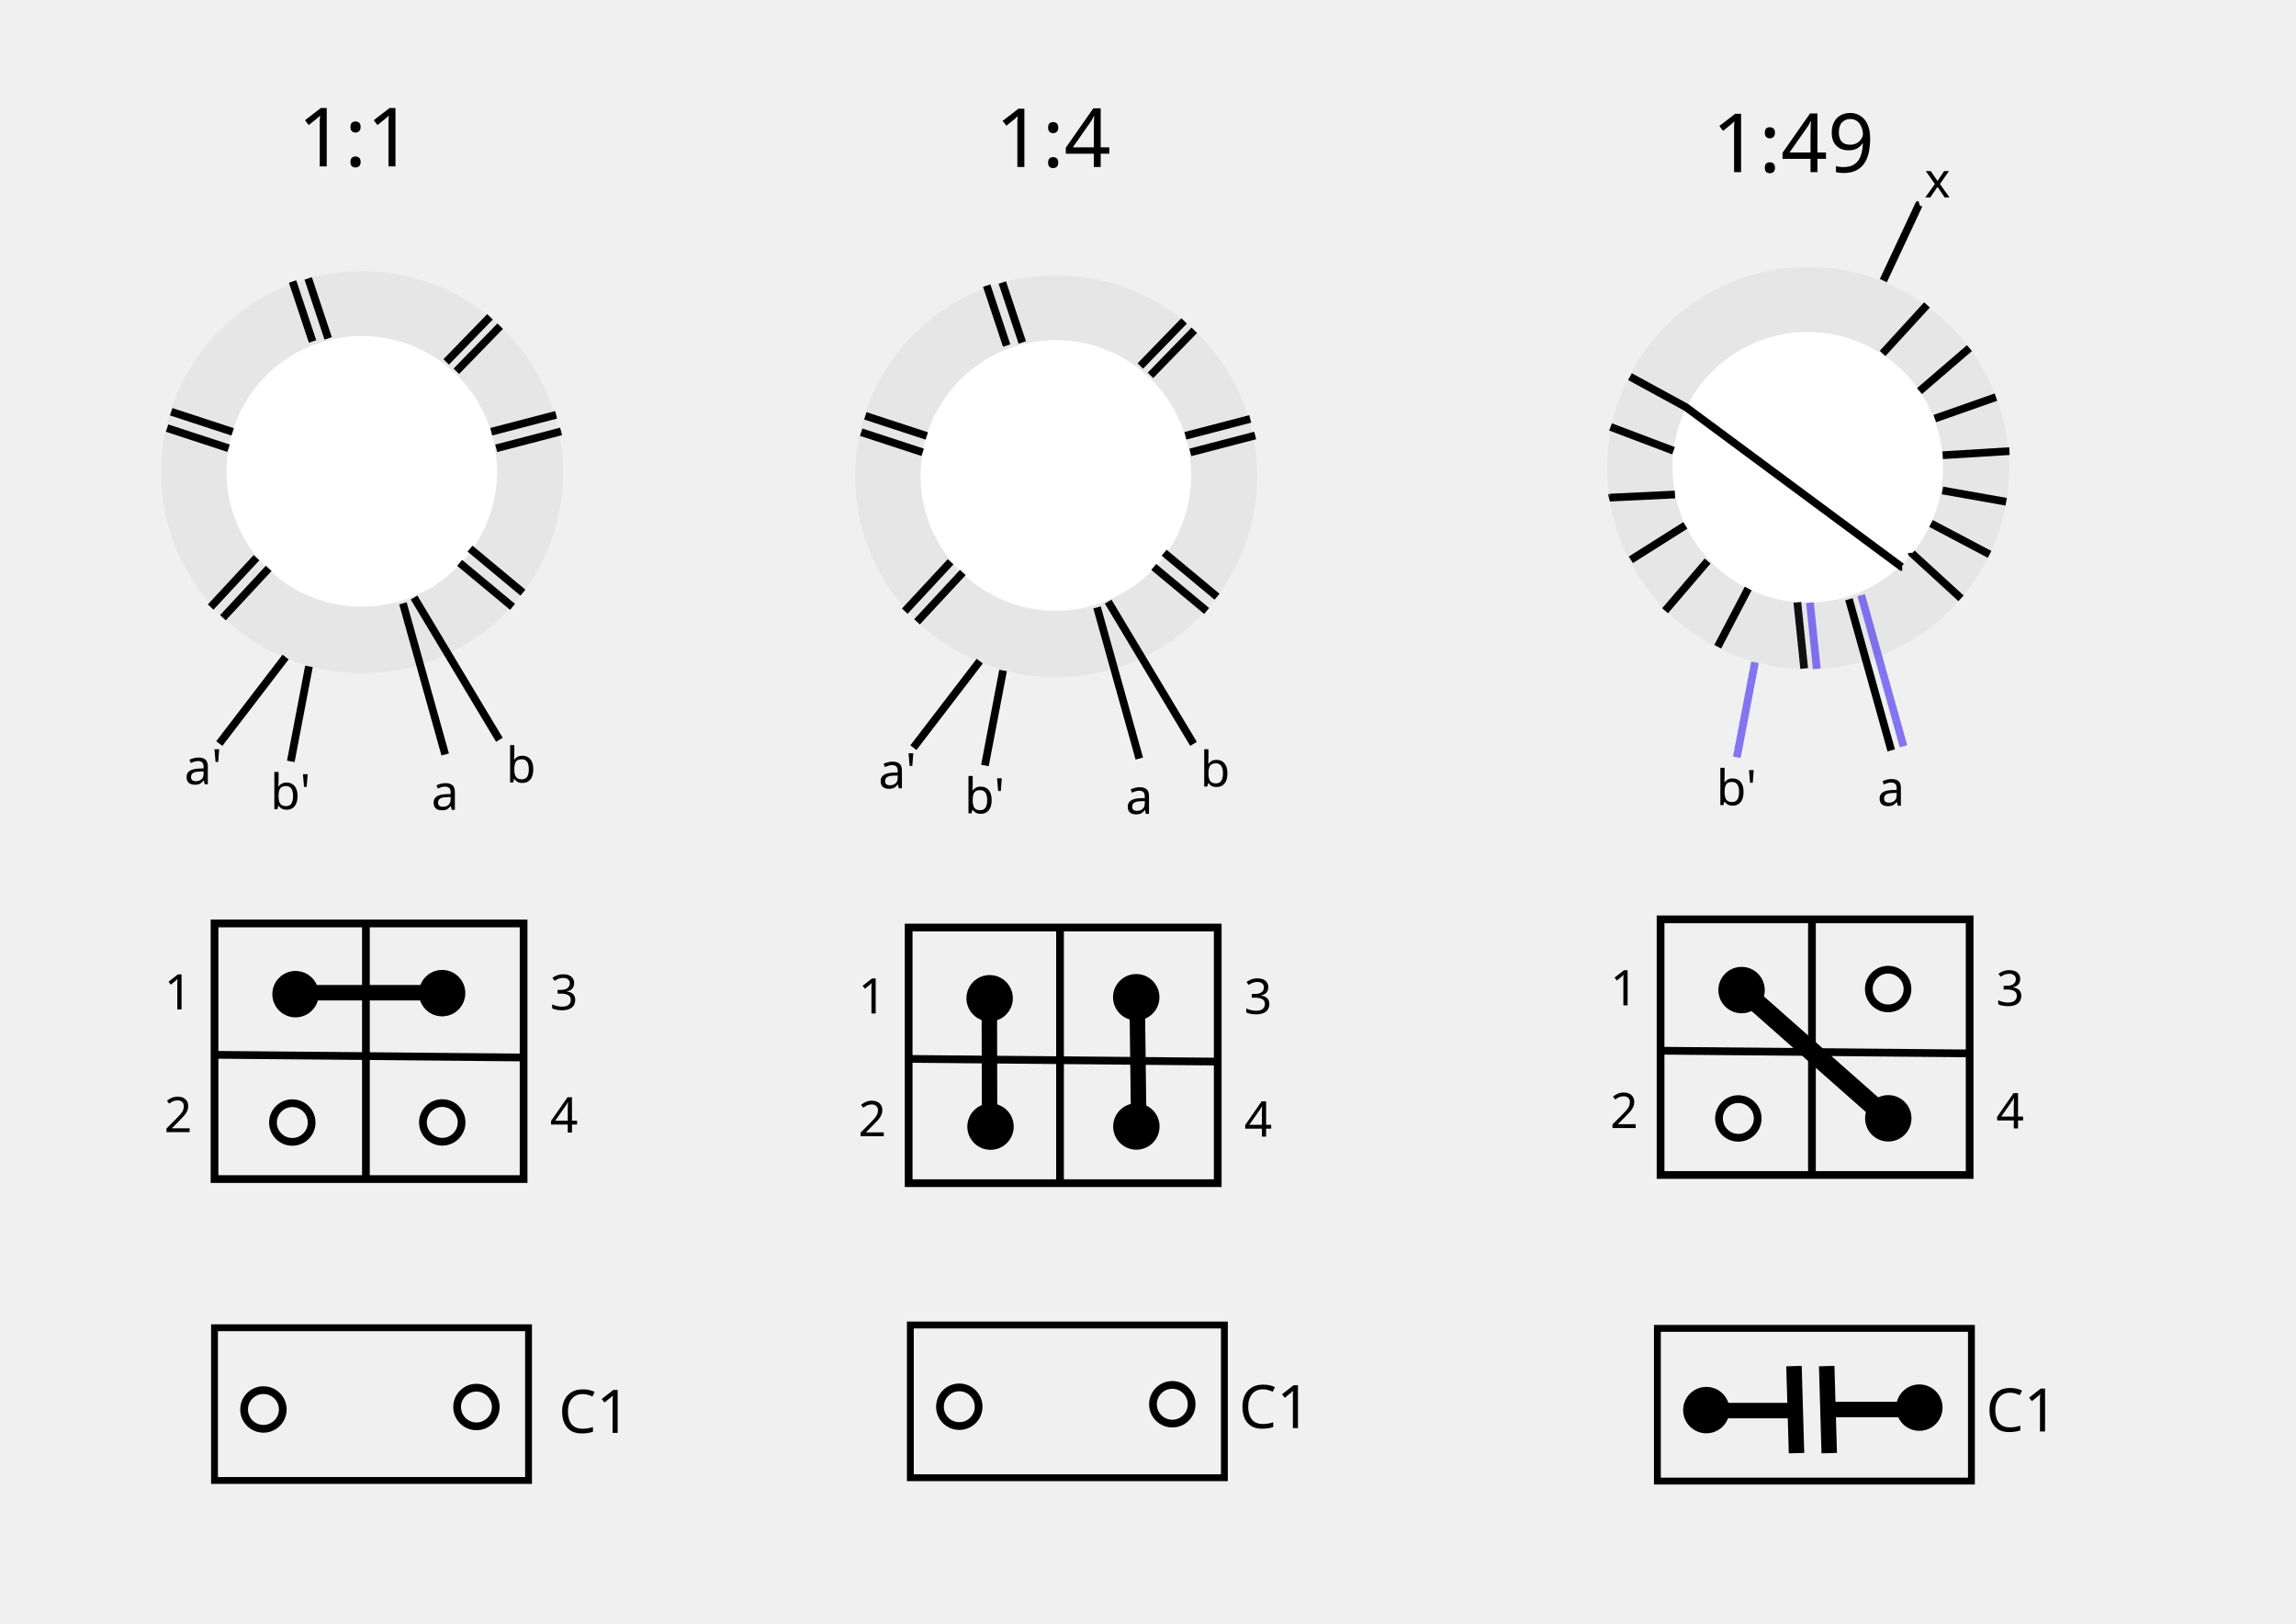
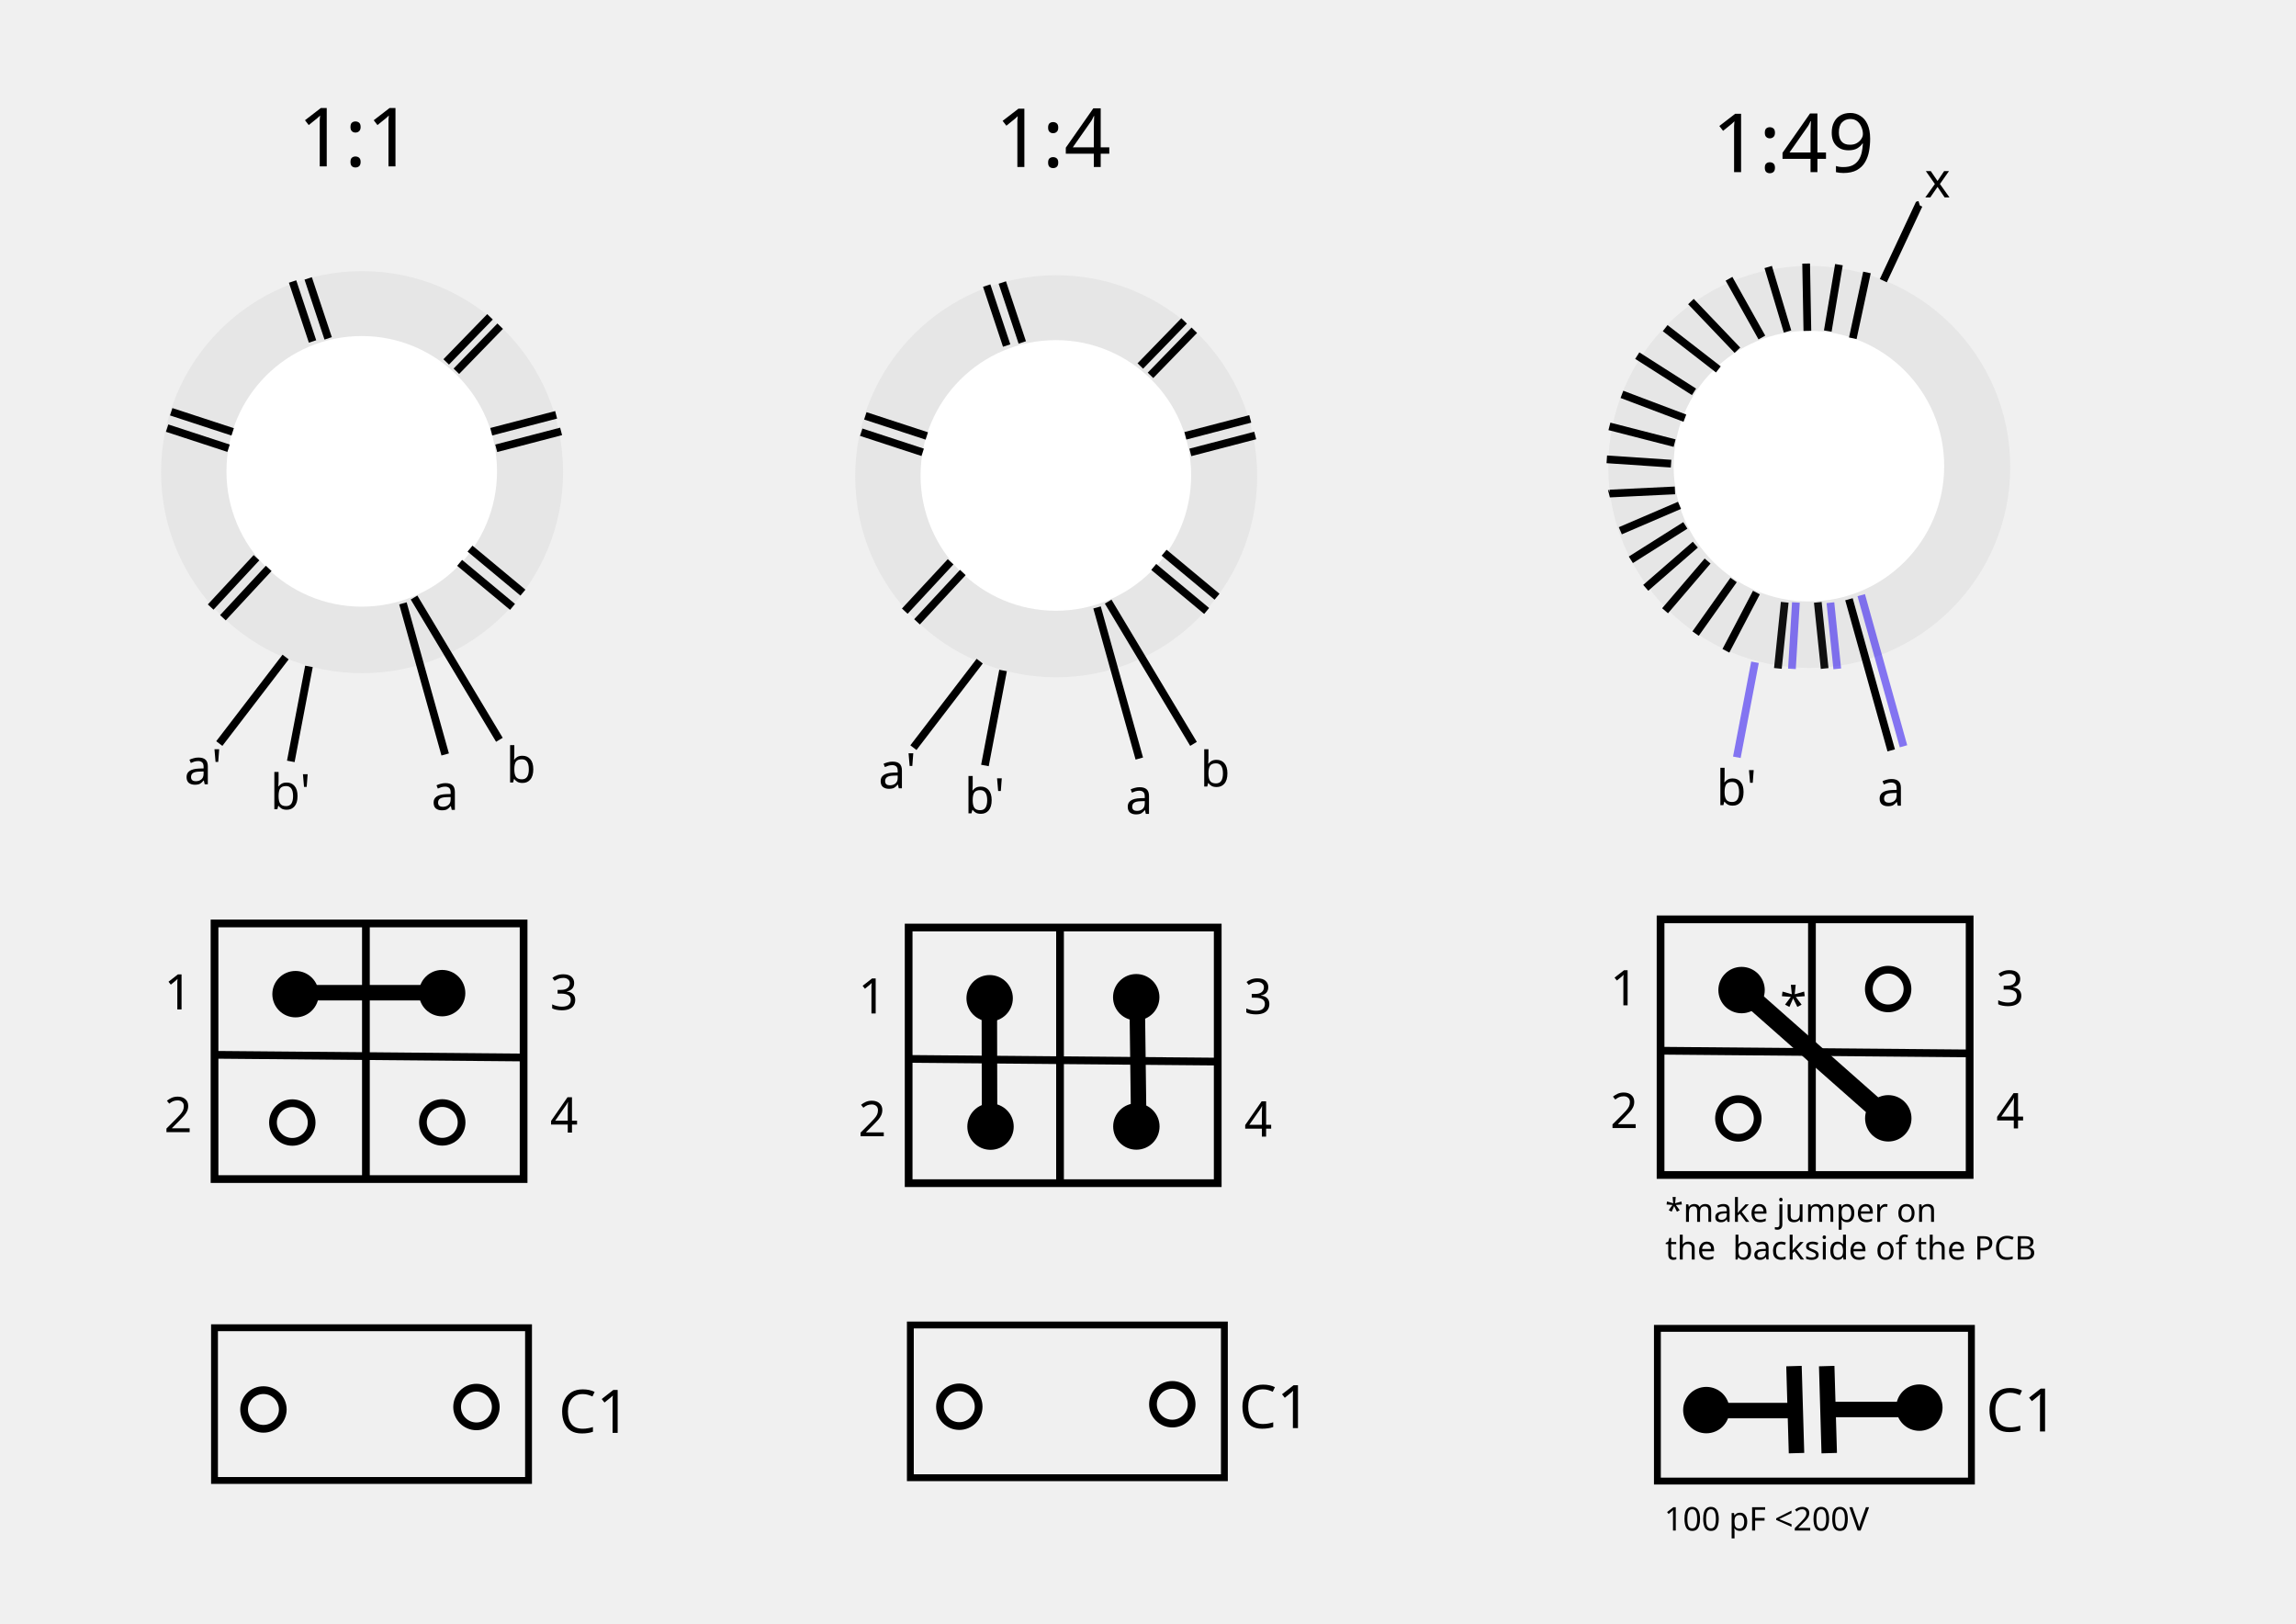
<svg xmlns="http://www.w3.org/2000/svg" width="297mm" height="210mm" viewBox="0 0 297 210" version="1.1" id="svg5">
  <defs id="defs2" />
  <g id="layer1">
    <g id="g416" transform="translate(6.879167,12.17084)">
      <circle style="fill:#e6e6e6;stroke-width:0.239" id="path101" cx="39.957" cy="48.895" r="26" />
      <circle style="fill:#ffffff;stroke-width:0.161" id="path101-3" cx="39.914" cy="48.79" r="17.5" />
    </g>
    <path style="fill:none;stroke:#000000;stroke-width:1;stroke-linecap:butt;stroke-linejoin:miter;stroke-miterlimit:4;stroke-dasharray:none;stroke-opacity:1" d="m 59.455,72.797 6.844,5.693" id="path1386" />
    <path style="fill:none;stroke:#000000;stroke-width:1;stroke-linecap:butt;stroke-linejoin:miter;stroke-miterlimit:4;stroke-dasharray:none;stroke-opacity:1" d="m 60.798,70.955 6.844,5.693" id="path1386-5" />
    <path style="fill:#000000;stroke:none;stroke-width:1px;stroke-linecap:butt;stroke-linejoin:miter;stroke-opacity:1" d="M 549.401,287.45 245.187,165.875" id="path2203" />
    <path style="fill:#000000;stroke:none;stroke-width:1px;stroke-linecap:butt;stroke-linejoin:miter;stroke-opacity:1" d="M 215.066,168.188 358.312,69.035" id="path2353" />
    <path style="fill:none;stroke:#000000;stroke-width:1;stroke-linecap:butt;stroke-linejoin:miter;stroke-miterlimit:4;stroke-dasharray:none;stroke-opacity:1" d="m 64.189,57.981 8.392,-2.186" id="path2468" />
    <path style="fill:none;stroke:#000000;stroke-width:1;stroke-linecap:butt;stroke-linejoin:miter;stroke-miterlimit:4;stroke-dasharray:none;stroke-opacity:1" d="m 63.547,55.836 8.392,-2.186" id="path2468-6" />
    <path style="fill:none;stroke:#000000;stroke-width:1;stroke-linecap:butt;stroke-linejoin:miter;stroke-miterlimit:4;stroke-dasharray:none;stroke-opacity:1" d="m 57.718,46.807 5.667,-5.832" id="path2527" />
    <path style="fill:none;stroke:#000000;stroke-width:1;stroke-linecap:butt;stroke-linejoin:miter;stroke-miterlimit:4;stroke-dasharray:none;stroke-opacity:1" d="M 42.449,43.763 39.867,36.01" id="path2529" />
    <path style="fill:none;stroke:#000000;stroke-width:1;stroke-linecap:butt;stroke-linejoin:miter;stroke-miterlimit:4;stroke-dasharray:none;stroke-opacity:1" d="M 40.429,44.162 37.847,36.409" id="path2529-7" />
    <path style="fill:none;stroke:#000000;stroke-width:1;stroke-linecap:butt;stroke-linejoin:miter;stroke-miterlimit:4;stroke-dasharray:none;stroke-opacity:1" d="M 30.097,55.856 22.146,53.254" id="path2531" />
    <path style="fill:none;stroke:#000000;stroke-width:1;stroke-linecap:butt;stroke-linejoin:miter;stroke-miterlimit:4;stroke-dasharray:none;stroke-opacity:1" d="m 33.177,72.13 -5.926,6.383" id="path2533" />
    <path style="fill:none;stroke:#000000;stroke-width:1;stroke-linecap:butt;stroke-linejoin:miter;stroke-miterlimit:4;stroke-dasharray:none;stroke-opacity:1" d="m 34.76,73.512 -5.926,6.383" id="path2533-3" />
    <path style="fill:none;stroke:#000000;stroke-width:1;stroke-linecap:butt;stroke-linejoin:miter;stroke-miterlimit:4;stroke-dasharray:none;stroke-opacity:1" d="m 59.034,48.017 5.667,-5.832" id="path2527-6" />
    <path style="fill:none;stroke:#000000;stroke-width:1;stroke-linecap:butt;stroke-linejoin:miter;stroke-miterlimit:4;stroke-dasharray:none;stroke-opacity:1" d="M 29.568,57.972 21.617,55.37" id="path2531-5" />
    <path style="fill:none;stroke:#000000;stroke-width:1;stroke-linecap:butt;stroke-linejoin:miter;stroke-miterlimit:4;stroke-dasharray:none;stroke-opacity:1" d="m 36.944,84.978 -8.577,11.189" id="path2923" />
    <path style="fill:none;stroke:#000000;stroke-width:1;stroke-linecap:butt;stroke-linejoin:miter;stroke-miterlimit:4;stroke-dasharray:none;stroke-opacity:1" d="M 39.965,86.184 37.617,98.472" id="path2925" />
    <path style="fill:none;stroke:#000000;stroke-width:1;stroke-linecap:butt;stroke-linejoin:miter;stroke-miterlimit:4;stroke-dasharray:none;stroke-opacity:1" d="M 52.121,78.033 57.588,97.577" id="path2962" />
    <path style="fill:none;stroke:#000000;stroke-width:1;stroke-linecap:butt;stroke-linejoin:miter;stroke-miterlimit:4;stroke-dasharray:none;stroke-opacity:1" d="M 64.6,95.681 53.56,77.282" id="path2964" />
    <text xml:space="preserve" style="font-style:normal;font-weight:normal;font-size:6.35px;line-height:1.25;font-family:sans-serif;letter-spacing:0px;word-spacing:0px;fill:#000000;fill-opacity:1;stroke:none;stroke-width:0.265" x="23.835" y="101.428" id="text4536">
      <tspan id="tspan4534" style="font-size:6.35px;stroke-width:0.265" x="23.835" y="101.428">a'</tspan>
    </text>
    <text xml:space="preserve" style="font-style:normal;font-weight:normal;font-size:6.35px;line-height:1.25;font-family:sans-serif;letter-spacing:0px;word-spacing:0px;fill:#000000;fill-opacity:1;stroke:none;stroke-width:0.265" x="34.942" y="104.663" id="text4536-2">
      <tspan id="tspan4534-9" style="font-size:6.35px;stroke-width:0.265" x="34.942" y="104.663">b'</tspan>
    </text>
    <text xml:space="preserve" style="font-style:normal;font-weight:normal;font-size:6.35px;line-height:1.25;font-family:sans-serif;letter-spacing:0px;word-spacing:0px;fill:#000000;fill-opacity:1;stroke:none;stroke-width:0.265" x="55.793" y="104.736" id="text4536-1">
      <tspan id="tspan4534-2" style="font-size:6.35px;stroke-width:0.265" x="55.793" y="104.736">a</tspan>
    </text>
    <text xml:space="preserve" style="font-style:normal;font-weight:normal;font-size:6.35px;line-height:1.25;font-family:sans-serif;letter-spacing:0px;word-spacing:0px;fill:#000000;fill-opacity:1;stroke:none;stroke-width:0.265" x="65.438" y="101.198" id="text4536-7">
      <tspan id="tspan4534-0" style="font-size:6.35px;stroke-width:0.265" x="65.438" y="101.198">b</tspan>
    </text>
    <rect style="fill:none;stroke:#000000;stroke-width:1;stroke-miterlimit:4;stroke-dasharray:none;stroke-opacity:1" id="rect14535" width="39.981" height="33.06" x="27.75" y="119.434" />
    <path style="fill:none;stroke:#000000;stroke-width:1;stroke-linecap:butt;stroke-linejoin:miter;stroke-miterlimit:4;stroke-dasharray:none;stroke-opacity:1" d="m 28.044,136.425 39.716,0.346" id="path14614" />
    <path style="fill:none;stroke:#000000;stroke-width:1;stroke-linecap:butt;stroke-linejoin:miter;stroke-miterlimit:4;stroke-dasharray:none;stroke-opacity:1" d="M 47.332,152.21 V 119.678" id="path14616" />
    <ellipse style="fill:#000000;fill-opacity:1;stroke:#000000;stroke-width:1.001;stroke-miterlimit:4;stroke-dasharray:none;stroke-opacity:1" id="path14720" cx="38.228" cy="128.579" rx="2.5" ry="2.5" />
    <ellipse style="fill:#000000;fill-opacity:1;stroke:#000000;stroke-width:1.001;stroke-miterlimit:4;stroke-dasharray:none;stroke-opacity:1" id="path14720-9" cx="57.191" cy="128.446" rx="2.5" ry="2.5" />
    <ellipse style="fill:none;stroke:#000000;stroke-width:1.001;stroke-miterlimit:4;stroke-dasharray:none;stroke-opacity:1" id="path14720-3" cx="37.812" cy="145.182" rx="2.5" ry="2.5" />
    <ellipse style="fill:none;stroke:#000000;stroke-width:1.001;stroke-miterlimit:4;stroke-dasharray:none;stroke-opacity:1" id="path14720-6" cx="57.208" cy="145.166" rx="2.5" ry="2.5" />
    <path style="fill:#000000;fill-opacity:1;stroke:#000000;stroke-width:2;stroke-linecap:butt;stroke-linejoin:miter;stroke-miterlimit:4;stroke-dasharray:none;stroke-opacity:1" d="M 38.005,128.39 H 57.215" id="path15036" />
    <text xml:space="preserve" style="font-style:normal;font-weight:normal;font-size:6.35px;line-height:1.25;font-family:sans-serif;letter-spacing:0px;word-spacing:0px;fill:#000000;fill-opacity:1;stroke:none;stroke-width:0.265" x="21.235" y="130.548" id="text4536-0">
      <tspan id="tspan4534-6" style="font-size:6.35px;stroke-width:0.265" x="21.235" y="130.548">1</tspan>
      <tspan style="font-size:6.35px;stroke-width:0.265" x="21.235" y="138.486" id="tspan16283" />
      <tspan style="font-size:6.35px;stroke-width:0.265" x="21.235" y="146.423" id="tspan16285">2</tspan>
    </text>
    <text xml:space="preserve" style="font-style:normal;font-weight:normal;font-size:6.35px;line-height:1.25;font-family:sans-serif;letter-spacing:0px;word-spacing:0px;fill:#000000;fill-opacity:1;stroke:none;stroke-width:0.265" x="71.146" y="130.6" id="text4536-0-2">
      <tspan id="tspan4534-6-6" style="font-size:6.35px;stroke-width:0.265" x="71.146" y="130.6">3</tspan>
      <tspan style="font-size:6.35px;stroke-width:0.265" x="71.146" y="138.537" id="tspan16283-1" />
      <tspan style="font-size:6.35px;stroke-width:0.265" x="71.146" y="146.475" id="tspan16285-8">4</tspan>
    </text>
    <g id="g416-7" transform="translate(96.66697,12.70003)">
      <circle style="fill:#e6e6e6;stroke-width:0.239" id="path101-9" cx="39.957" cy="48.895" r="26" />
      <circle style="fill:#ffffff;stroke-width:0.161" id="path101-3-2" cx="39.914" cy="48.79" r="17.5" />
    </g>
    <path style="fill:none;stroke:#000000;stroke-width:1;stroke-linecap:butt;stroke-linejoin:miter;stroke-miterlimit:4;stroke-dasharray:none;stroke-opacity:1" d="m 149.243,73.326 6.844,5.693" id="path1386-0" />
    <path style="fill:none;stroke:#000000;stroke-width:1;stroke-linecap:butt;stroke-linejoin:miter;stroke-miterlimit:4;stroke-dasharray:none;stroke-opacity:1" d="m 150.585,71.484 6.844,5.693" id="path1386-5-2" />
    <path style="fill:none;stroke:#000000;stroke-width:1;stroke-linecap:butt;stroke-linejoin:miter;stroke-miterlimit:4;stroke-dasharray:none;stroke-opacity:1" d="m 153.977,58.51 8.392,-2.186" id="path2468-3" />
    <path style="fill:none;stroke:#000000;stroke-width:1;stroke-linecap:butt;stroke-linejoin:miter;stroke-miterlimit:4;stroke-dasharray:none;stroke-opacity:1" d="m 153.335,56.365 8.392,-2.186" id="path2468-6-7" />
    <path style="fill:none;stroke:#000000;stroke-width:1;stroke-linecap:butt;stroke-linejoin:miter;stroke-miterlimit:4;stroke-dasharray:none;stroke-opacity:1" d="m 147.506,47.336 5.667,-5.832" id="path2527-5" />
    <path style="fill:none;stroke:#000000;stroke-width:1;stroke-linecap:butt;stroke-linejoin:miter;stroke-miterlimit:4;stroke-dasharray:none;stroke-opacity:1" d="m 132.237,44.292 -2.582,-7.753" id="path2529-9" />
    <path style="fill:none;stroke:#000000;stroke-width:1;stroke-linecap:butt;stroke-linejoin:miter;stroke-miterlimit:4;stroke-dasharray:none;stroke-opacity:1" d="m 130.217,44.691 -2.582,-7.753" id="path2529-7-2" />
    <path style="fill:none;stroke:#000000;stroke-width:1;stroke-linecap:butt;stroke-linejoin:miter;stroke-miterlimit:4;stroke-dasharray:none;stroke-opacity:1" d="m 119.885,56.385 -7.95,-2.602" id="path2531-2" />
    <path style="fill:none;stroke:#000000;stroke-width:1;stroke-linecap:butt;stroke-linejoin:miter;stroke-miterlimit:4;stroke-dasharray:none;stroke-opacity:1" d="m 122.965,72.659 -5.926,6.383" id="path2533-8" />
    <path style="fill:none;stroke:#000000;stroke-width:1;stroke-linecap:butt;stroke-linejoin:miter;stroke-miterlimit:4;stroke-dasharray:none;stroke-opacity:1" d="m 124.548,74.041 -5.926,6.383" id="path2533-3-9" />
    <path style="fill:none;stroke:#000000;stroke-width:1;stroke-linecap:butt;stroke-linejoin:miter;stroke-miterlimit:4;stroke-dasharray:none;stroke-opacity:1" d="m 148.822,48.546 5.667,-5.832" id="path2527-6-7" />
    <path style="fill:none;stroke:#000000;stroke-width:1;stroke-linecap:butt;stroke-linejoin:miter;stroke-miterlimit:4;stroke-dasharray:none;stroke-opacity:1" d="m 119.355,58.501 -7.95,-2.602" id="path2531-5-3" />
    <path style="fill:none;stroke:#000000;stroke-width:1;stroke-linecap:butt;stroke-linejoin:miter;stroke-miterlimit:4;stroke-dasharray:none;stroke-opacity:1" d="m 126.732,85.508 -8.577,11.189" id="path2923-6" />
    <path style="fill:none;stroke:#000000;stroke-width:1;stroke-linecap:butt;stroke-linejoin:miter;stroke-miterlimit:4;stroke-dasharray:none;stroke-opacity:1" d="m 129.753,86.713 -2.348,12.289" id="path2925-1" />
    <path style="fill:none;stroke:#000000;stroke-width:1;stroke-linecap:butt;stroke-linejoin:miter;stroke-miterlimit:4;stroke-dasharray:none;stroke-opacity:1" d="m 141.909,78.562 5.467,19.544" id="path2962-2" />
    <path style="fill:none;stroke:#000000;stroke-width:1;stroke-linecap:butt;stroke-linejoin:miter;stroke-miterlimit:4;stroke-dasharray:none;stroke-opacity:1" d="M 154.388,96.21 143.348,77.811" id="path2964-9" />
    <text xml:space="preserve" style="font-style:normal;font-weight:normal;font-size:6.35px;line-height:1.25;font-family:sans-serif;letter-spacing:0px;word-spacing:0px;fill:#000000;fill-opacity:1;stroke:none;stroke-width:0.265" x="113.623" y="101.957" id="text4536-3">
      <tspan id="tspan4534-1" style="font-size:6.35px;stroke-width:0.265" x="113.623" y="101.957">a'</tspan>
    </text>
    <text xml:space="preserve" style="font-style:normal;font-weight:normal;font-size:6.35px;line-height:1.25;font-family:sans-serif;letter-spacing:0px;word-spacing:0px;fill:#000000;fill-opacity:1;stroke:none;stroke-width:0.265" x="124.729" y="105.192" id="text4536-2-9">
      <tspan id="tspan4534-9-4" style="font-size:6.35px;stroke-width:0.265" x="124.729" y="105.192">b'</tspan>
    </text>
    <text xml:space="preserve" style="font-style:normal;font-weight:normal;font-size:6.35px;line-height:1.25;font-family:sans-serif;letter-spacing:0px;word-spacing:0px;fill:#000000;fill-opacity:1;stroke:none;stroke-width:0.265" x="145.581" y="105.265" id="text4536-1-7">
      <tspan id="tspan4534-2-8" style="font-size:6.35px;stroke-width:0.265" x="145.581" y="105.265">a</tspan>
    </text>
    <text xml:space="preserve" style="font-style:normal;font-weight:normal;font-size:6.35px;line-height:1.25;font-family:sans-serif;letter-spacing:0px;word-spacing:0px;fill:#000000;fill-opacity:1;stroke:none;stroke-width:0.265" x="155.226" y="101.727" id="text4536-7-4">
      <tspan id="tspan4534-0-5" style="font-size:6.35px;stroke-width:0.265" x="155.226" y="101.727">b</tspan>
    </text>
    <rect style="fill:none;stroke:#000000;stroke-width:1;stroke-miterlimit:4;stroke-dasharray:none;stroke-opacity:1" id="rect14535-0" width="39.981" height="33.06" x="117.538" y="119.963" />
    <path style="fill:none;stroke:#000000;stroke-width:1;stroke-linecap:butt;stroke-linejoin:miter;stroke-miterlimit:4;stroke-dasharray:none;stroke-opacity:1" d="m 117.832,136.955 39.716,0.346" id="path14614-3" />
    <path style="fill:none;stroke:#000000;stroke-width:1;stroke-linecap:butt;stroke-linejoin:miter;stroke-miterlimit:4;stroke-dasharray:none;stroke-opacity:1" d="M 137.12,152.739 V 120.207" id="path14616-6" />
    <ellipse style="fill:#000000;fill-opacity:1;stroke:#000000;stroke-width:1.001;stroke-miterlimit:4;stroke-dasharray:none;stroke-opacity:1" id="path14720-1" cx="128.016" cy="129.108" rx="2.5" ry="2.5" />
    <ellipse style="fill:#000000;fill-opacity:1;stroke:#000000;stroke-width:1.001;stroke-miterlimit:4;stroke-dasharray:none;stroke-opacity:1" id="path14720-9-0" cx="146.978" cy="128.976" rx="2.5" ry="2.5" />
    <ellipse style="fill:#000000;fill-opacity:1;stroke:#000000;stroke-width:1.001;stroke-miterlimit:4;stroke-dasharray:none;stroke-opacity:1" id="path14720-3-6" cx="128.129" cy="145.711" rx="2.5" ry="2.5" />
    <ellipse style="fill:#000000;fill-opacity:1;stroke:#000000;stroke-width:1.001;stroke-miterlimit:4;stroke-dasharray:none;stroke-opacity:1" id="path14720-6-3" cx="146.995" cy="145.695" rx="2.5" ry="2.5" />
    <path style="fill:#000000;fill-opacity:1;stroke:#000000;stroke-width:2;stroke-linecap:butt;stroke-linejoin:miter;stroke-miterlimit:4;stroke-dasharray:none;stroke-opacity:1" d="m 127.971,127.417 0.039,19.21" id="path15036-2" />
    <path style="fill:#000000;fill-opacity:1;stroke:#000000;stroke-width:2;stroke-linecap:butt;stroke-linejoin:miter;stroke-miterlimit:4;stroke-dasharray:none;stroke-opacity:1" d="M 147.339,148.128 147.094,128.919" id="path15036-2-6" />
    <text xml:space="preserve" style="font-style:normal;font-weight:normal;font-size:6.35px;line-height:1.25;font-family:sans-serif;letter-spacing:0px;word-spacing:0px;fill:#000000;fill-opacity:1;stroke:none;stroke-width:0.265" x="111.023" y="131.078" id="text4536-0-0">
      <tspan id="tspan4534-6-61" style="font-size:6.35px;stroke-width:0.265" x="111.023" y="131.078">1</tspan>
      <tspan style="font-size:6.35px;stroke-width:0.265" x="111.023" y="139.015" id="tspan16283-5" />
      <tspan style="font-size:6.35px;stroke-width:0.265" x="111.023" y="146.953" id="tspan16285-5">2</tspan>
    </text>
    <text xml:space="preserve" style="font-style:normal;font-weight:normal;font-size:6.35px;line-height:1.25;font-family:sans-serif;letter-spacing:0px;word-spacing:0px;fill:#000000;fill-opacity:1;stroke:none;stroke-width:0.265" x="160.934" y="131.129" id="text4536-0-2-4">
      <tspan id="tspan4534-6-6-7" style="font-size:6.35px;stroke-width:0.265" x="160.934" y="131.129">3</tspan>
      <tspan style="font-size:6.35px;stroke-width:0.265" x="160.934" y="139.067" id="tspan16283-1-6" />
      <tspan style="font-size:6.35px;stroke-width:0.265" x="160.934" y="147.004" id="tspan16285-8-5">4</tspan>
    </text>
-     <g id="g416-9" transform="translate(193.9318,11.64167)">
+     <g id="g416-9" transform="translate(194.0779,11.49563)">
      <circle style="fill:#e6e6e6;stroke-width:0.239" id="path101-37" cx="39.957" cy="48.895" r="26" />
      <circle style="fill:#ffffff;stroke-width:0.161" id="path101-3-4" cx="39.914" cy="48.79" r="17.5" />
    </g>
+     <path style="font-variation-settings:normal;fill:none;fill-opacity:1;stroke:#000000;stroke-width:1;stroke-linecap:butt;stroke-linejoin:miter;stroke-miterlimit:4;stroke-dasharray:none;stroke-dashoffset:0;stroke-opacity:1;stop-color:#000000" d="m 239.67,43.749 1.832,-8.511" id="path40412-62" />
+     <path style="font-variation-settings:normal;fill:none;fill-opacity:1;stroke:#000000;stroke-width:1;stroke-linecap:butt;stroke-linejoin:miter;stroke-miterlimit:4;stroke-dasharray:none;stroke-dashoffset:0;stroke-opacity:1;stop-color:#000000" d="m 236.433,42.816 1.442,-8.586" id="path40412-60" />
+     <path style="font-variation-settings:normal;fill:none;fill-opacity:1;stroke:#000000;stroke-width:1;stroke-linecap:butt;stroke-linejoin:miter;stroke-miterlimit:4;stroke-dasharray:none;stroke-dashoffset:0;stroke-opacity:1;stop-color:#000000" d="m 233.794,42.792 -0.159,-8.705" id="path40412-93" />
+     <path style="font-variation-settings:normal;fill:none;fill-opacity:1;stroke:#000000;stroke-width:1;stroke-linecap:butt;stroke-linejoin:miter;stroke-miterlimit:4;stroke-dasharray:none;stroke-dashoffset:0;stroke-opacity:1;stop-color:#000000" d="m 231.227,42.872 -2.5,-8.339" id="path40412-0" />
+     <path style="font-variation-settings:normal;fill:none;fill-opacity:1;stroke:#000000;stroke-width:1;stroke-linecap:butt;stroke-linejoin:miter;stroke-miterlimit:4;stroke-dasharray:none;stroke-dashoffset:0;stroke-opacity:1;stop-color:#000000" d="M 227.909,43.651 223.656,36.055" id="path40412-27" />
+     <path style="font-variation-settings:normal;fill:none;fill-opacity:1;stroke:#000000;stroke-width:1;stroke-linecap:butt;stroke-linejoin:miter;stroke-miterlimit:4;stroke-dasharray:none;stroke-dashoffset:0;stroke-opacity:1;stop-color:#000000" d="M 224.743,45.296 218.731,39" id="path40412-1" />
+     <path style="font-variation-settings:normal;fill:none;fill-opacity:1;stroke:#000000;stroke-width:1;stroke-linecap:butt;stroke-linejoin:miter;stroke-miterlimit:4;stroke-dasharray:none;stroke-dashoffset:0;stroke-opacity:1;stop-color:#000000" d="m 222.281,47.777 -6.88,-5.335" id="path40412-9" />
+     <path style="font-variation-settings:normal;fill:none;fill-opacity:1;stroke:#000000;stroke-width:1;stroke-linecap:butt;stroke-linejoin:miter;stroke-miterlimit:4;stroke-dasharray:none;stroke-dashoffset:0;stroke-opacity:1;stop-color:#000000" d="M 219.129,50.678 211.79,45.995" id="path40412-2" />
    <path style="fill:none;stroke:#1d00f2;stroke-width:1;stroke-linecap:butt;stroke-linejoin:miter;stroke-miterlimit:4;stroke-dasharray:none;stroke-opacity:0.518" d="m 227.018,85.654 -2.348,12.289" id="path2925-14" />
    <path style="fill:none;stroke:#000000;stroke-width:1;stroke-linecap:butt;stroke-linejoin:miter;stroke-miterlimit:4;stroke-dasharray:none;stroke-opacity:1" d="m 239.173,77.504 5.467,19.544" id="path2962-9" />
    <text xml:space="preserve" style="font-style:normal;font-weight:normal;font-size:6.35px;line-height:1.25;font-family:sans-serif;letter-spacing:0px;word-spacing:0px;fill:#000000;fill-opacity:1;stroke:none;stroke-width:0.265" x="221.994" y="104.133" id="text4536-2-92">
      <tspan id="tspan4534-9-6" style="font-size:6.35px;stroke-width:0.265" x="221.994" y="104.133">b'</tspan>
    </text>
    <text xml:space="preserve" style="font-style:normal;font-weight:normal;font-size:6.35px;line-height:1.25;font-family:sans-serif;letter-spacing:0px;word-spacing:0px;fill:#000000;fill-opacity:1;stroke:none;stroke-width:0.265" x="242.845" y="104.207" id="text4536-1-6">
      <tspan id="tspan4534-2-4" style="font-size:6.35px;stroke-width:0.265" x="242.845" y="104.207">a</tspan>
    </text>
    <rect style="fill:none;stroke:#000000;stroke-width:1;stroke-miterlimit:4;stroke-dasharray:none;stroke-opacity:1" id="rect14535-4" width="39.981" height="33.06" x="214.803" y="118.904" />
    <path style="fill:none;stroke:#000000;stroke-width:1;stroke-linecap:butt;stroke-linejoin:miter;stroke-miterlimit:4;stroke-dasharray:none;stroke-opacity:1" d="m 215.097,135.896 39.716,0.346" id="path14614-8" />
    <path style="fill:none;stroke:#000000;stroke-width:1;stroke-linecap:butt;stroke-linejoin:miter;stroke-miterlimit:4;stroke-dasharray:none;stroke-opacity:1" d="M 234.385,151.681 V 119.149" id="path14616-7" />
    <ellipse style="fill:#000000;fill-opacity:1;stroke:#000000;stroke-width:1.001;stroke-miterlimit:4;stroke-dasharray:none;stroke-opacity:1" id="path14720-17" cx="225.28" cy="128.05" rx="2.5" ry="2.5" />
    <ellipse style="fill:none;fill-opacity:1;stroke:#000000;stroke-width:1.001;stroke-miterlimit:4;stroke-dasharray:none;stroke-opacity:1" id="path14720-9-2" cx="244.243" cy="127.917" rx="2.5" ry="2.5" />
    <ellipse style="fill:none;stroke:#000000;stroke-width:1.001;stroke-miterlimit:4;stroke-dasharray:none;stroke-opacity:1" id="path14720-3-7" cx="224.864" cy="144.653" rx="2.5" ry="2.5" />
    <ellipse style="fill:#000000;fill-opacity:1;stroke:#000000;stroke-width:1.001;stroke-miterlimit:4;stroke-dasharray:none;stroke-opacity:1" id="path14720-6-2" cx="244.26" cy="144.637" rx="2.5" ry="2.5" />
    <path style="fill:#000000;fill-opacity:1;stroke:#000000;stroke-width:2.479;stroke-linecap:butt;stroke-linejoin:miter;stroke-miterlimit:4;stroke-dasharray:none;stroke-opacity:1" d="m 225.756,128.39 16.836,14.868" id="path15036-26" />
    <text xml:space="preserve" style="font-style:normal;font-weight:normal;font-size:6.35px;line-height:1.25;font-family:sans-serif;letter-spacing:0px;word-spacing:0px;fill:#000000;fill-opacity:1;stroke:none;stroke-width:0.265" x="208.288" y="130.019" id="text4536-0-1">
      <tspan id="tspan4534-6-0" style="font-size:6.35px;stroke-width:0.265" x="208.288" y="130.019">1</tspan>
      <tspan style="font-size:6.35px;stroke-width:0.265" x="208.288" y="137.957" id="tspan16283-6" />
      <tspan style="font-size:6.35px;stroke-width:0.265" x="208.288" y="145.894" id="tspan16285-1">2</tspan>
    </text>
    <text xml:space="preserve" style="font-style:normal;font-weight:normal;font-size:6.35px;line-height:1.25;font-family:sans-serif;letter-spacing:0px;word-spacing:0px;fill:#000000;fill-opacity:1;stroke:none;stroke-width:0.265" x="258.199" y="130.071" id="text4536-0-2-5">
      <tspan id="tspan4534-6-6-9" style="font-size:6.35px;stroke-width:0.265" x="258.199" y="130.071">3</tspan>
      <tspan style="font-size:6.35px;stroke-width:0.265" x="258.199" y="138.008" id="tspan16283-1-4" />
      <tspan style="font-size:6.35px;stroke-width:0.265" x="258.199" y="145.946" id="tspan16285-8-9">4</tspan>
    </text>
    <path style="fill:#0000ff;fill-opacity:1;stroke:#1d00f2;stroke-width:1;stroke-linecap:butt;stroke-linejoin:miter;stroke-miterlimit:4;stroke-dasharray:none;stroke-opacity:0.518" d="m 240.761,76.975 5.467,19.544" id="path2962-9-0" />
-     <path style="fill:#ff0000;fill-opacity:1;stroke:#1d00f2;stroke-width:1;stroke-linecap:butt;stroke-linejoin:miter;stroke-miterlimit:4;stroke-dasharray:none;stroke-opacity:0.518" d="m 234.129,77.947 0.885,8.556" id="path35332" />
-     <path style="fill:#ff0000;fill-opacity:1;stroke:#000000;stroke-width:1;stroke-linecap:butt;stroke-linejoin:miter;stroke-miterlimit:4;stroke-dasharray:none;stroke-opacity:0.928" d="m 232.497,77.904 0.885,8.556" id="path35332-1" />
-     <path style="font-variation-settings:normal;opacity:1;fill:none;fill-opacity:1;stroke:#000000;stroke-width:1;stroke-linecap:butt;stroke-linejoin:miter;stroke-miterlimit:4;stroke-dasharray:none;stroke-dashoffset:0;stroke-opacity:1;stop-color:#000000;stop-opacity:1" d="m 226.142,76.11 -3.945,7.531" id="path40404" />
+     <path style="fill:#ff0000;fill-opacity:1;stroke:#1d00f2;stroke-width:1;stroke-linecap:butt;stroke-linejoin:miter;stroke-miterlimit:4;stroke-dasharray:none;stroke-opacity:0.518" d="m 236.775,77.947 0.885,8.556" id="path35332" />
+     <path style="fill:#ff0000;fill-opacity:1;stroke:#000000;stroke-width:1;stroke-linecap:butt;stroke-linejoin:miter;stroke-miterlimit:4;stroke-dasharray:none;stroke-opacity:0.928" d="m 235.143,77.904 0.885,8.556" id="path35332-1" />
+     <path style="fill:#ff0000;fill-opacity:1;stroke:#1d00f2;stroke-width:1;stroke-linecap:butt;stroke-linejoin:miter;stroke-miterlimit:4;stroke-dasharray:none;stroke-opacity:0.518" d="m 232.31,77.921 -0.513,8.586" id="path35332-3" />
+     <path style="fill:#ff0000;fill-opacity:1;stroke:#000000;stroke-width:1;stroke-linecap:butt;stroke-linejoin:miter;stroke-miterlimit:4;stroke-dasharray:none;stroke-opacity:0.928" d="m 230.863,77.893 -0.884,8.556" id="path35332-1-6" />
+     <path style="font-variation-settings:normal;opacity:1;fill:none;fill-opacity:1;stroke:#000000;stroke-width:1;stroke-linecap:butt;stroke-linejoin:miter;stroke-miterlimit:4;stroke-dasharray:none;stroke-dashoffset:0;stroke-opacity:1;stop-color:#000000;stop-opacity:1" d="m 227.201,76.639 -3.945,7.531" id="path40404" />
    <path style="font-variation-settings:normal;opacity:1;fill:none;fill-opacity:1;stroke:#000000;stroke-width:1;stroke-linecap:butt;stroke-linejoin:miter;stroke-miterlimit:4;stroke-dasharray:none;stroke-dashoffset:0;stroke-opacity:1;stop-color:#000000;stop-opacity:1" d="m 220.887,72.561 -5.501,6.431" id="path40406" />
    <path style="font-variation-settings:normal;opacity:1;fill:none;fill-opacity:1;stroke:#000000;stroke-width:1;stroke-linecap:butt;stroke-linejoin:miter;stroke-miterlimit:4;stroke-dasharray:none;stroke-dashoffset:0;stroke-opacity:1;stop-color:#000000;stop-opacity:1" d="m 218.008,67.951 -7.048,4.45" id="path40408" />
-     <path style="font-variation-settings:normal;opacity:1;fill:none;fill-opacity:1;stroke:#000000;stroke-width:1;stroke-linecap:butt;stroke-linejoin:miter;stroke-miterlimit:4;stroke-dasharray:none;stroke-dashoffset:0;stroke-opacity:1;stop-color:#000000;stop-opacity:1" d="m 216.664,63.955 -8.443,0.406 v 0 l 0.067,-0.032" id="path40410" />
-     <path style="font-variation-settings:normal;opacity:1;fill:none;fill-opacity:1;stroke:#000000;stroke-width:1;stroke-linecap:butt;stroke-linejoin:miter;stroke-miterlimit:4;stroke-dasharray:none;stroke-dashoffset:0;stroke-opacity:1;stop-color:#000000;stop-opacity:1" d="m 216.475,58.296 -8.143,-3.079" id="path40412" />
-     <path style="font-variation-settings:normal;opacity:1;fill:none;fill-opacity:1;stroke:#000000;stroke-width:1;stroke-linecap:butt;stroke-linejoin:miter;stroke-miterlimit:4;stroke-dasharray:none;stroke-dashoffset:0;stroke-opacity:1;stop-color:#000000;stop-opacity:1" d="m 210.848,48.714 7.247,3.95 27.879,20.648 0.079,-0.003" id="path40449" />
-     <path style="font-variation-settings:normal;opacity:1;fill:none;fill-opacity:1;stroke:#000000;stroke-width:1;stroke-linecap:butt;stroke-linejoin:miter;stroke-miterlimit:4;stroke-dasharray:none;stroke-dashoffset:0;stroke-opacity:1;stop-color:#000000;stop-opacity:1" d="m 253.669,77.382 -6.342,-5.808 v 0 l -0.003,-0.078" id="path40451" />
-     <path style="font-variation-settings:normal;opacity:1;fill:none;fill-opacity:1;stroke:#000000;stroke-width:1;stroke-linecap:butt;stroke-linejoin:miter;stroke-miterlimit:4;stroke-dasharray:none;stroke-dashoffset:0;stroke-opacity:1;stop-color:#000000;stop-opacity:1" d="m 257.362,71.701 -7.576,-3.999 v 0 l 0.177,0.093" id="path40453" />
-     <path style="font-variation-settings:normal;opacity:1;fill:none;fill-opacity:1;stroke:#000000;stroke-width:1;stroke-linecap:butt;stroke-linejoin:miter;stroke-miterlimit:4;stroke-dasharray:none;stroke-dashoffset:0;stroke-opacity:1;stop-color:#000000;stop-opacity:1" d="m 251.266,63.432 8.243,1.462" id="path40455" />
-     <path style="font-variation-settings:normal;opacity:1;fill:none;fill-opacity:1;stroke:#000000;stroke-width:1;stroke-linecap:butt;stroke-linejoin:miter;stroke-miterlimit:4;stroke-dasharray:none;stroke-dashoffset:0;stroke-opacity:1;stop-color:#000000;stop-opacity:1" d="m 251.295,58.875 8.638,-0.53" id="path40457" />
-     <path style="font-variation-settings:normal;opacity:1;fill:none;fill-opacity:1;stroke:#000000;stroke-width:1;stroke-linecap:butt;stroke-linejoin:miter;stroke-miterlimit:4;stroke-dasharray:none;stroke-dashoffset:0;stroke-opacity:1;stop-color:#000000;stop-opacity:1" d="m 250.28,54.136 7.905,-2.777" id="path40459" />
-     <path style="font-variation-settings:normal;opacity:1;fill:none;fill-opacity:1;stroke:#000000;stroke-width:1;stroke-linecap:butt;stroke-linejoin:miter;stroke-miterlimit:4;stroke-dasharray:none;stroke-dashoffset:0;stroke-opacity:1;stop-color:#000000;stop-opacity:1" d="m 248.293,50.586 6.464,-5.563" id="path40461" />
-     <path style="font-variation-settings:normal;opacity:1;fill:none;fill-opacity:1;stroke:#000000;stroke-width:1;stroke-linecap:butt;stroke-linejoin:miter;stroke-miterlimit:4;stroke-dasharray:none;stroke-dashoffset:0;stroke-opacity:1;stop-color:#000000;stop-opacity:1" d="m 243.522,45.713 5.747,-6.278" id="path40463" />
+     <path style="font-variation-settings:normal;fill:none;fill-opacity:1;stroke:#000000;stroke-width:1;stroke-linecap:butt;stroke-linejoin:miter;stroke-miterlimit:4;stroke-dasharray:none;stroke-dashoffset:0;stroke-opacity:1;stop-color:#000000" d="m 217.255,65.357 -7.659,3.288" id="path40408-3" />
+     <path style="font-variation-settings:normal;opacity:1;fill:none;fill-opacity:1;stroke:#000000;stroke-width:1;stroke-linecap:butt;stroke-linejoin:miter;stroke-miterlimit:4;stroke-dasharray:none;stroke-dashoffset:0;stroke-opacity:1;stop-color:#000000;stop-opacity:1" d="m 216.664,63.426 -8.443,0.406 v 0 l 0.067,-0.032" id="path40410" />
+     <path style="font-variation-settings:normal;fill:none;fill-opacity:1;stroke:#000000;stroke-width:1;stroke-linecap:butt;stroke-linejoin:miter;stroke-miterlimit:4;stroke-dasharray:none;stroke-dashoffset:0;stroke-opacity:1;stop-color:#000000" d="m 216.163,59.967 -8.316,-0.56" id="path40408-5" />
+     <path style="font-variation-settings:normal;opacity:1;fill:none;fill-opacity:1;stroke:#000000;stroke-width:1;stroke-linecap:butt;stroke-linejoin:miter;stroke-miterlimit:4;stroke-dasharray:none;stroke-dashoffset:0;stroke-opacity:1;stop-color:#000000;stop-opacity:1" d="m 216.619,57.31 -8.433,-2.164" id="path40412" />
+     <path style="font-variation-settings:normal;fill:none;fill-opacity:1;stroke:#000000;stroke-width:1;stroke-linecap:butt;stroke-linejoin:miter;stroke-miterlimit:4;stroke-dasharray:none;stroke-dashoffset:0;stroke-opacity:1;stop-color:#000000" d="m 217.949,54.084 -8.143,-3.079" id="path40412-6" />
    <path style="font-variation-settings:normal;opacity:1;fill:none;fill-opacity:1;stroke:#000000;stroke-width:1;stroke-linecap:butt;stroke-linejoin:miter;stroke-miterlimit:4;stroke-dasharray:none;stroke-dashoffset:0;stroke-opacity:1;stop-color:#000000;stop-opacity:1" d="m 243.619,36.296 4.585,-9.784 v 0 l 0.109,-0.034" id="path40465" />
    <text xml:space="preserve" style="font-style:normal;font-weight:normal;font-size:6.35px;line-height:1.25;font-family:sans-serif;letter-spacing:0px;word-spacing:0px;fill:#000000;fill-opacity:1;stroke:none;stroke-width:0.265" x="248.941" y="25.532" id="text4536-1-6-7">
      <tspan id="tspan4534-2-4-7" style="font-size:6.35px;stroke-width:0.265" x="248.941" y="25.532">x</tspan>
    </text>
    <path style="fill:none;stroke:#000000;stroke-width:2;stroke-linecap:butt;stroke-linejoin:miter;stroke-miterlimit:4;stroke-dasharray:none;stroke-opacity:1" d="m 220.401,182.435 h 11.614" id="path45683" />
    <path style="fill:none;stroke:#000000;stroke-width:2;stroke-linecap:butt;stroke-linejoin:miter;stroke-miterlimit:4;stroke-dasharray:none;stroke-opacity:1" d="m 236.599,182.295 h 11.614" id="path45683-1" />
    <path style="fill:none;stroke:#000000;stroke-width:2;stroke-linecap:butt;stroke-linejoin:miter;stroke-miterlimit:4;stroke-dasharray:none;stroke-opacity:1" d="m 232.061,176.681 0.327,11.259" id="path45685" />
    <path style="fill:none;stroke:#000000;stroke-width:2;stroke-linecap:butt;stroke-linejoin:miter;stroke-miterlimit:4;stroke-dasharray:none;stroke-opacity:1" d="m 236.294,176.681 0.327,11.259" id="path45685-1" />
    <ellipse style="fill:#000000;fill-opacity:1;stroke:#000000;stroke-width:1.001;stroke-miterlimit:4;stroke-dasharray:none;stroke-opacity:1" id="path14720-3-5" cx="220.724" cy="182.373" rx="2.5" ry="2.5" />
    <ellipse style="fill:#000000;fill-opacity:1;stroke:#000000;stroke-width:1.001;stroke-miterlimit:4;stroke-dasharray:none;stroke-opacity:1" id="path14720-3-5-9" cx="248.278" cy="182.054" rx="2.5" ry="2.5" />
    <rect style="fill:none;fill-opacity:1;stroke:#000000;stroke-width:0.887;stroke-miterlimit:4;stroke-dasharray:none;stroke-opacity:1" id="rect45933" width="40.622" height="19.753" x="214.393" y="171.801" />
    <text xml:space="preserve" style="font-style:normal;font-weight:normal;font-size:7.761px;line-height:1.25;font-family:sans-serif;letter-spacing:0px;word-spacing:0px;fill:#000000;fill-opacity:1;stroke:none;stroke-width:0.265" x="256.882" y="185.14" id="text49009">
      <tspan id="tspan49007" style="font-size:7.761px;stroke-width:0.265" x="256.882" y="185.14">C1</tspan>
    </text>
    <ellipse style="fill:none;fill-opacity:1;stroke:#000000;stroke-width:1.001;stroke-miterlimit:4;stroke-dasharray:none;stroke-opacity:1" id="path14720-3-5-2" cx="124.091" cy="181.937" rx="2.5" ry="2.5" />
    <ellipse style="fill:none;fill-opacity:1;stroke:#000000;stroke-width:1.001;stroke-miterlimit:4;stroke-dasharray:none;stroke-opacity:1" id="path14720-3-5-9-9" cx="151.644" cy="181.618" rx="2.5" ry="2.5" />
    <rect style="fill:none;fill-opacity:1;stroke:#000000;stroke-width:0.887;stroke-miterlimit:4;stroke-dasharray:none;stroke-opacity:1" id="rect45933-3" width="40.622" height="19.753" x="117.759" y="171.366" />
    <text xml:space="preserve" style="font-style:normal;font-weight:normal;font-size:7.761px;line-height:1.25;font-family:sans-serif;letter-spacing:0px;word-spacing:0px;fill:#000000;fill-opacity:1;stroke:none;stroke-width:0.265" x="160.248" y="184.704" id="text49009-9">
      <tspan id="tspan49007-0" style="font-size:7.761px;stroke-width:0.265" x="160.248" y="184.704">C1</tspan>
    </text>
    <ellipse style="fill:none;fill-opacity:1;stroke:#000000;stroke-width:1.001;stroke-miterlimit:4;stroke-dasharray:none;stroke-opacity:1" id="path14720-3-5-2-8" cx="34.078" cy="182.292" rx="2.5" ry="2.5" />
    <ellipse style="fill:none;fill-opacity:1;stroke:#000000;stroke-width:1.001;stroke-miterlimit:4;stroke-dasharray:none;stroke-opacity:1" id="path14720-3-5-9-9-8" cx="61.631" cy="181.973" rx="2.5" ry="2.5" />
    <rect style="fill:none;fill-opacity:1;stroke:#000000;stroke-width:0.887;stroke-miterlimit:4;stroke-dasharray:none;stroke-opacity:1" id="rect45933-3-5" width="40.622" height="19.753" x="27.747" y="171.721" />
    <text xml:space="preserve" style="font-style:normal;font-weight:normal;font-size:7.761px;line-height:1.25;font-family:sans-serif;letter-spacing:0px;word-spacing:0px;fill:#000000;fill-opacity:1;stroke:none;stroke-width:0.265" x="72.246" y="185.314" id="text49009-9-0">
      <tspan id="tspan49007-0-9" style="font-size:7.761px;stroke-width:0.265" x="72.246" y="185.314">C1</tspan>
    </text>
    <text xml:space="preserve" style="font-style:normal;font-weight:normal;font-size:10.583px;line-height:1.25;font-family:sans-serif;letter-spacing:0px;word-spacing:0px;fill:#000000;fill-opacity:1;stroke:none;stroke-width:0.265" x="38.516" y="21.519" id="text55768">
      <tspan id="tspan55766" style="stroke-width:0.265" x="38.516" y="21.519">1:1</tspan>
    </text>
    <text xml:space="preserve" style="font-style:normal;font-weight:normal;font-size:10.583px;line-height:1.25;font-family:sans-serif;letter-spacing:0px;word-spacing:0px;fill:#000000;fill-opacity:1;stroke:none;stroke-width:0.265" x="128.756" y="21.601" id="text59394">
      <tspan id="tspan59392" style="stroke-width:0.265" x="128.756" y="21.601">1:4</tspan>
    </text>
    <text xml:space="preserve" style="font-style:normal;font-weight:normal;font-size:10.583px;line-height:1.25;font-family:sans-serif;letter-spacing:0px;word-spacing:0px;fill:#000000;fill-opacity:1;stroke:none;stroke-width:0.265" x="221.469" y="22.266" id="text61875">
      <tspan id="tspan61873" style="stroke-width:0.265" x="221.469" y="22.266">1:49</tspan>
    </text>
+     <path style="font-variation-settings:normal;fill:none;fill-opacity:1;stroke:#000000;stroke-width:1;stroke-linecap:butt;stroke-linejoin:miter;stroke-miterlimit:4;stroke-dasharray:none;stroke-dashoffset:0;stroke-opacity:1;stop-color:#000000" d="m 224.251,75.011 -4.916,6.936" id="path40404-7" />
+     <path style="font-variation-settings:normal;fill:none;fill-opacity:1;stroke:#000000;stroke-width:1;stroke-linecap:butt;stroke-linejoin:miter;stroke-miterlimit:4;stroke-dasharray:none;stroke-dashoffset:0;stroke-opacity:1;stop-color:#000000" d="m 219.299,70.444 -6.413,5.581" id="path40404-5" />
+     <text xml:space="preserve" style="font-style:normal;font-weight:normal;font-size:6.35px;line-height:0;font-family:sans-serif;letter-spacing:0px;word-spacing:0px;fill:#000000;fill-opacity:1;stroke:none;stroke-width:0.265" x="215.407" y="144.296" id="text4536-0-1-6">
+       <tspan id="tspan4534-6-0-1" style="font-size:6.35px;line-height:1.25;stroke-width:0.265" x="215.407" y="144.296" />
+       <tspan style="font-size:6.35px;line-height:1.25;stroke-width:0.265" x="215.407" y="152.234" id="tspan16283-6-8" />
+       <tspan style="font-size:4.233px;line-height:1.15;stroke-width:0.265" x="215.407" y="158.034" id="tspan16285-1-7">*make jumper on </tspan>
+       <tspan style="font-size:4.233px;line-height:1.15;stroke-width:0.265" x="215.407" y="162.902" id="tspan3085">the  backside of the PCB</tspan>
+     </text>
+     <text xml:space="preserve" style="font-style:normal;font-weight:normal;font-size:6.35px;line-height:1.25;font-family:sans-serif;letter-spacing:0px;word-spacing:0px;fill:#000000;fill-opacity:1;stroke:none;stroke-width:0.265" x="230.236" y="132.199" id="text4536-0-1-9">
+       <tspan style="font-size:6.35px;stroke-width:0.265" x="230.236" y="132.199" id="tspan16285-1-2">*</tspan>
+     </text>
+     <text xml:space="preserve" style="font-style:normal;font-weight:normal;font-size:6.35px;line-height:0;font-family:sans-serif;letter-spacing:0px;word-spacing:0px;fill:#000000;fill-opacity:1;stroke:none;stroke-width:0.265" x="215.271" y="184.217" id="text4536-0-1-6-3">
+       <tspan id="tspan4534-6-0-1-7" style="font-size:6.35px;line-height:1.25;stroke-width:0.265" x="215.271" y="184.217" />
+       <tspan style="font-size:6.35px;line-height:1.25;stroke-width:0.265" x="215.271" y="192.154" id="tspan16283-6-8-5" />
+       <tspan style="font-size:4.233px;line-height:1.15;stroke-width:0.265" x="215.271" y="197.954" id="tspan3085-2">100 pF &lt;200V</tspan>
+     </text>
  </g>
</svg>
